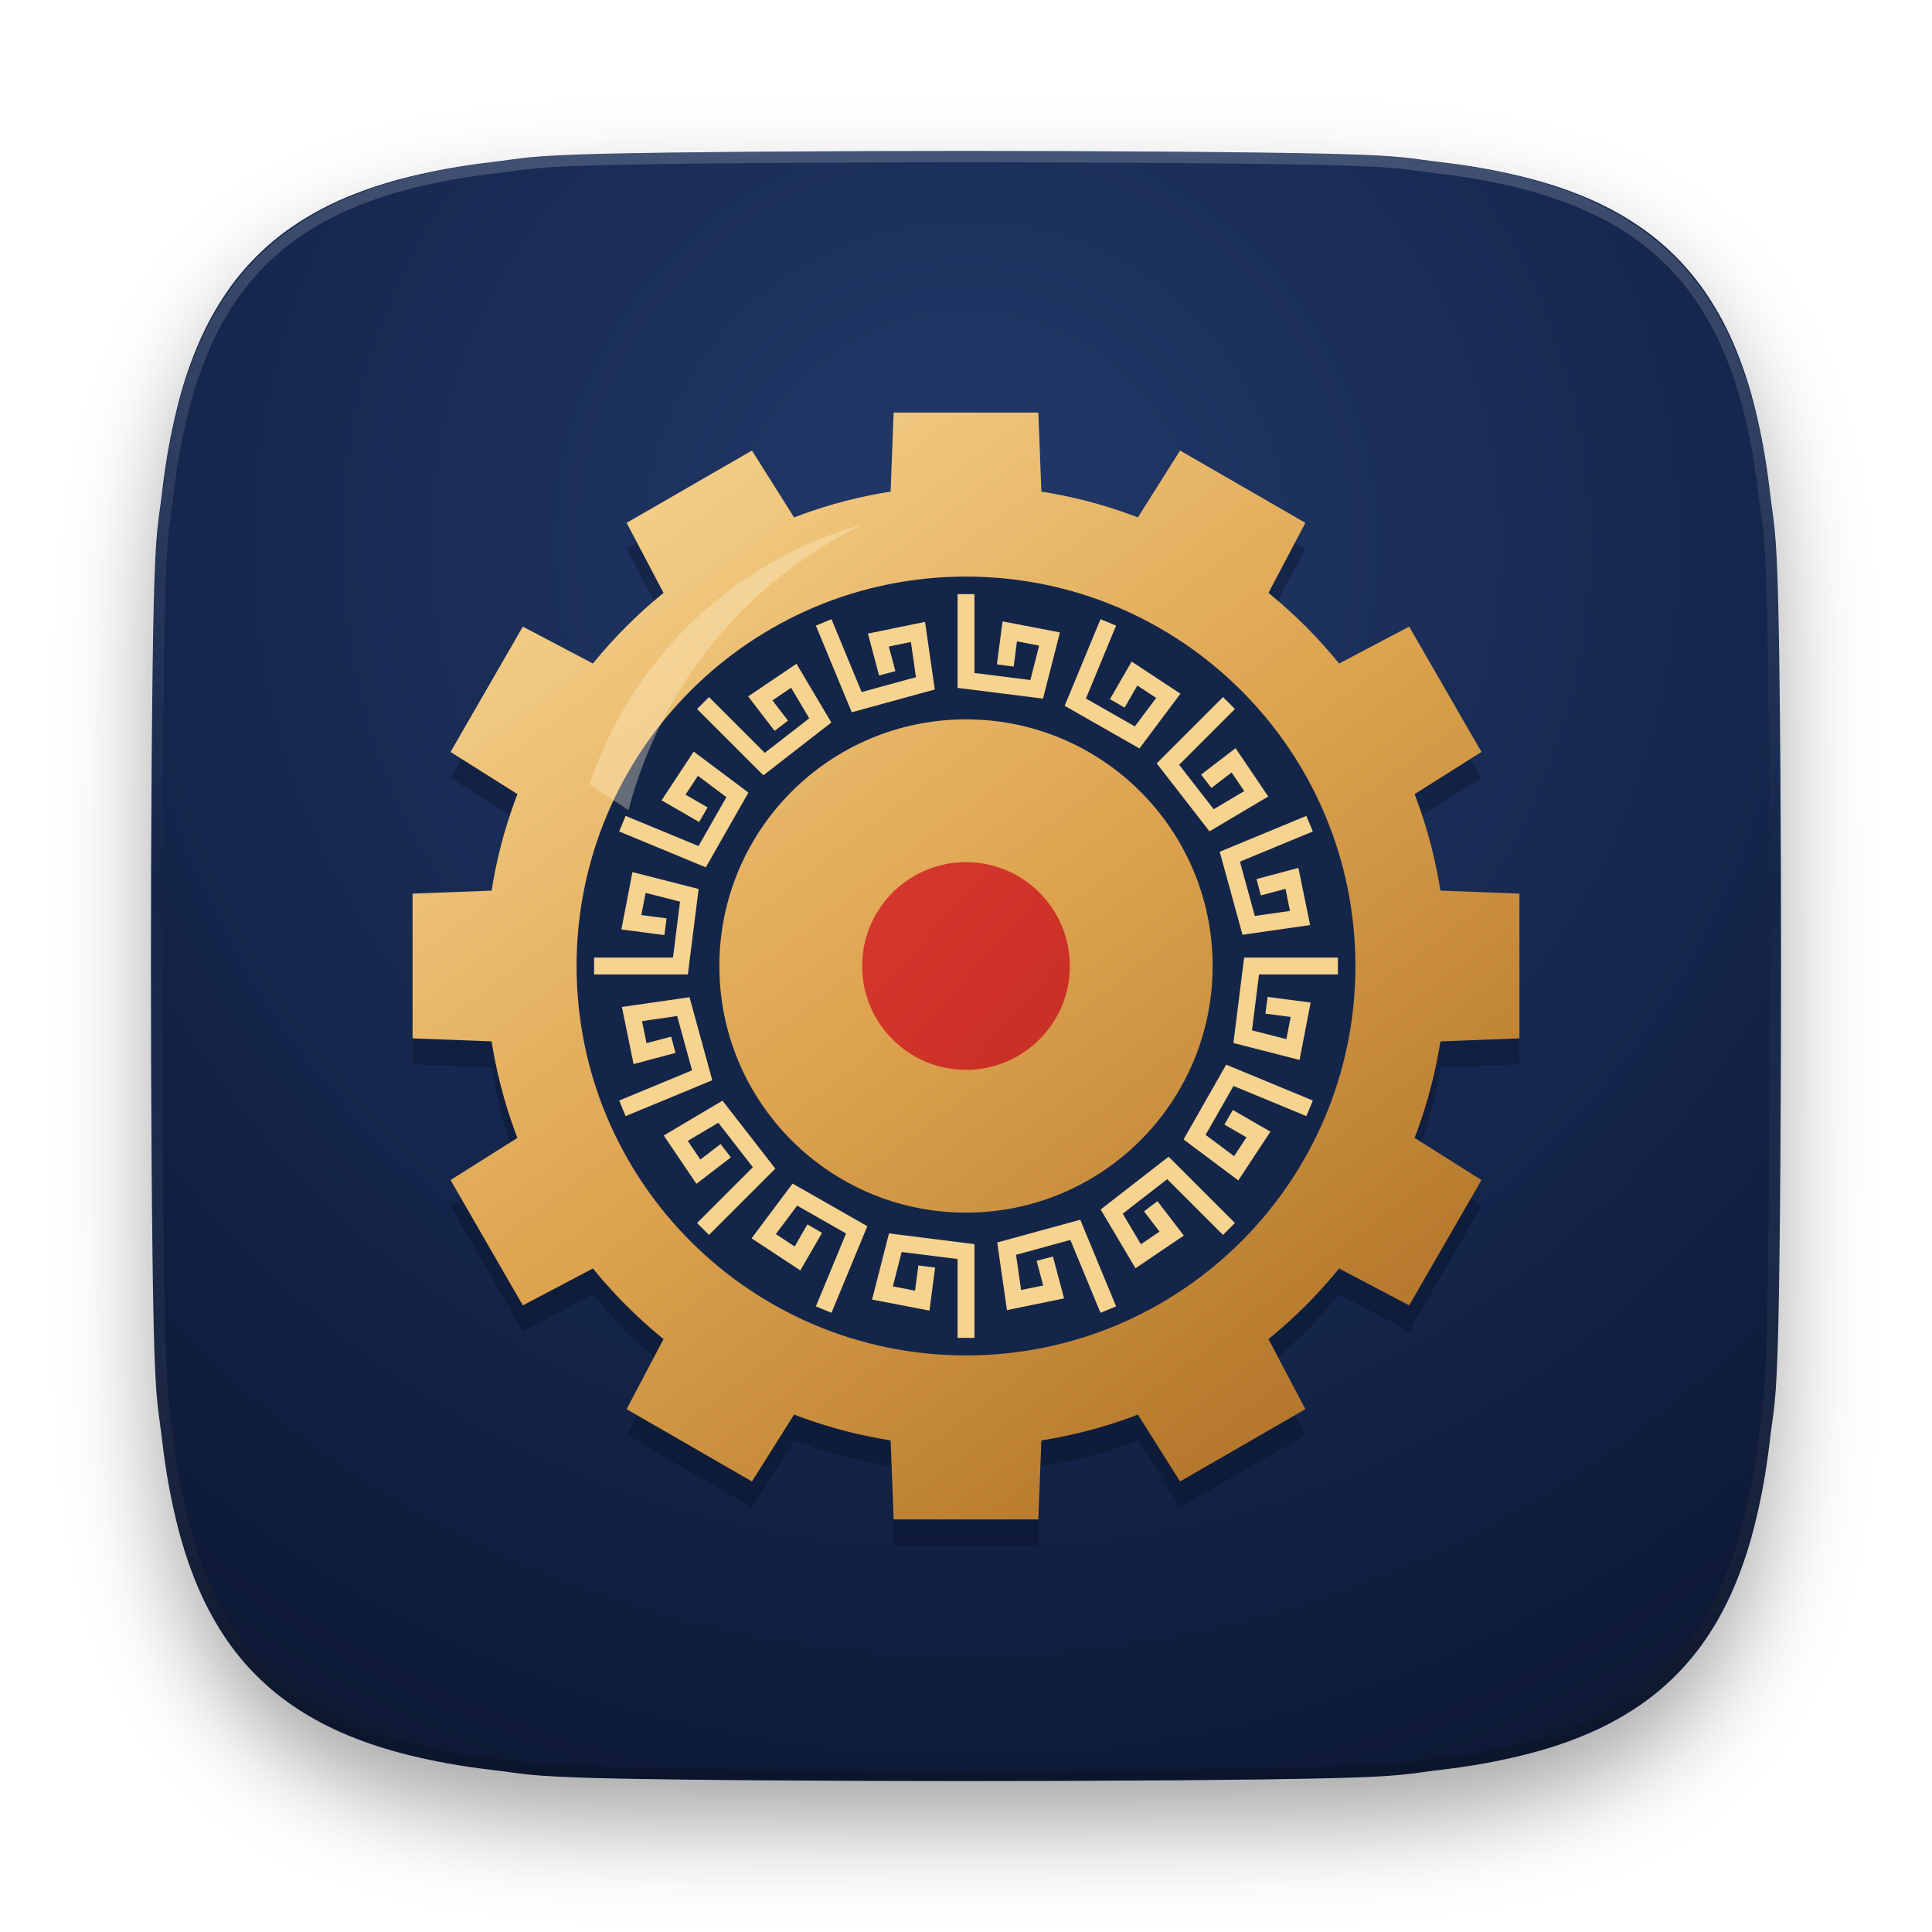
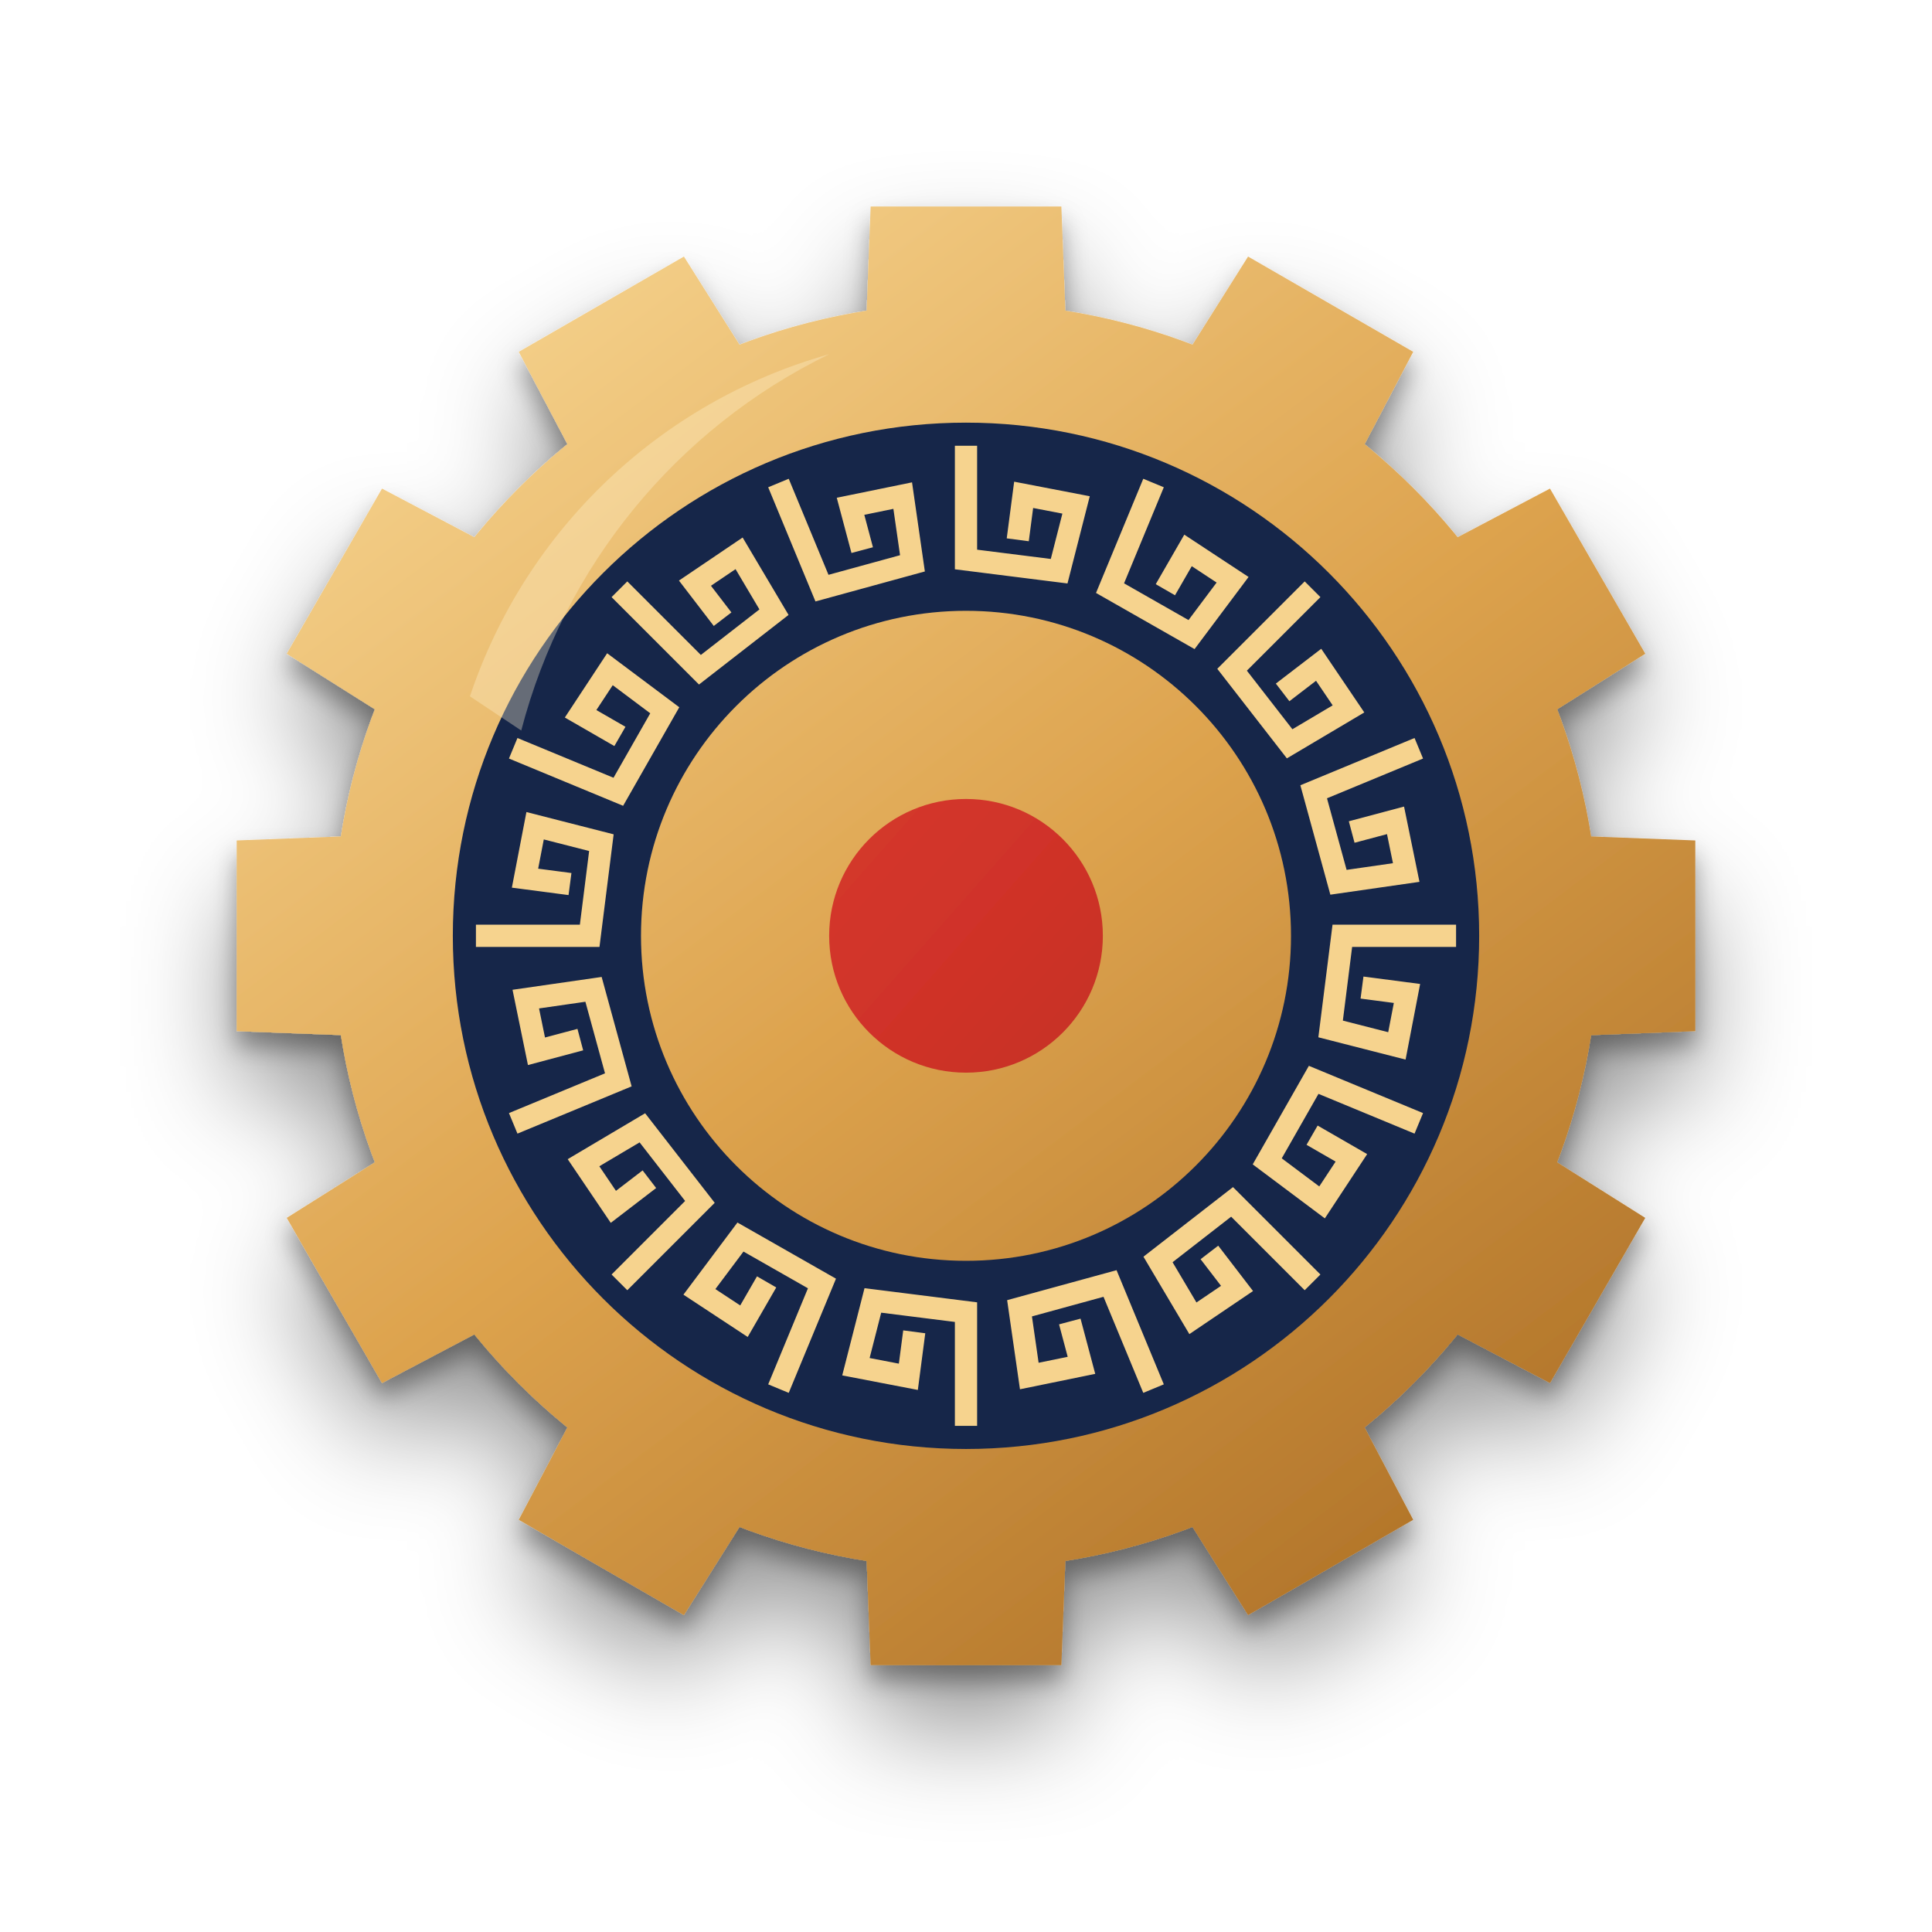
<svg xmlns="http://www.w3.org/2000/svg" viewBox="0 0 256 256" width="256" height="256">
  <defs>
    <linearGradient id="il-bronze" x1="58" y1="58" x2="188" y2="230" gradientUnits="userSpaceOnUse">
      <stop offset="0" stop-color="#F6D38E" />
      <stop offset="0.45" stop-color="#DDA34E" />
      <stop offset="1" stop-color="#A5671F" />
    </linearGradient>
    <linearGradient id="il-crest" x1="48" y1="34" x2="218" y2="184" gradientUnits="userSpaceOnUse">
      <stop offset="0" stop-color="#EE5442" />
      <stop offset="0.55" stop-color="#CF3228" />
      <stop offset="1" stop-color="#9E1F18" />
    </linearGradient>
-     <radialGradient id="il-navy" cx="128" cy="72" r="190" gradientUnits="userSpaceOnUse">
-       <stop offset="0" stop-color="#22396A" />
-       <stop offset="0.6" stop-color="#14254A" />
-       <stop offset="1" stop-color="#0B1630" />
-     </radialGradient>
-     <linearGradient id="il-rim" x1="0" y1="20" x2="0" y2="236" gradientUnits="userSpaceOnUse">
-       <stop offset="0" stop-color="#FFFFFF" stop-opacity="0.18" />
-       <stop offset="0.45" stop-color="#FFFFFF" stop-opacity="0" />
-       <stop offset="1" stop-color="#000000" stop-opacity="0.22" />
-     </linearGradient>
-     <filter id="il-shadow" x="-25%" y="-10%" width="150%" height="155%">
-       <feGaussianBlur in="SourceAlpha" stdDeviation="6" />
-       <feOffset dx="0" dy="6" />
-       <feComponentTransfer>
-         <feFuncA type="linear" slope="0.34" />
+     <filter id="il-drop" filterUnits="userSpaceOnUse" x="-20" y="-20" width="296" height="300">
+       <feGaussianBlur in="SourceAlpha" stdDeviation="7" result="b1" />
+       <feOffset in="b1" dy="8" result="o1" />
+       <feComponentTransfer in="o1" result="s1">
+         <feFuncA type="linear" slope="0.42" />
      </feComponentTransfer>
+       <feGaussianBlur in="SourceAlpha" stdDeviation="1.6" result="b2" />
+       <feOffset in="b2" dy="2" result="o2" />
+       <feComponentTransfer in="o2" result="s2">
+         <feFuncA type="linear" slope="0.35" />
+       </feComponentTransfer>
+       <feMerge>
+         <feMergeNode in="s1" />
+         <feMergeNode in="s2" />
+         <feMergeNode in="SourceGraphic" />
+       </feMerge>
    </filter>
-     <clipPath id="il-tile">
-       <path d="M236 128 C236 143.94 235.88 165.35 235.63 175.83 C235.38 186.31 235.01 186.61 234.51 190.9 C234.01 195.18 233.39 198.39 232.63 201.55 C231.87 204.7 230.99 207.35 229.96 209.85 C228.93 212.35 227.77 214.52 226.45 216.55 C225.13 218.58 223.67 220.37 222.02 222.02 C220.37 223.67 218.58 225.13 216.55 226.45 C214.52 227.77 212.35 228.93 209.85 229.96 C207.35 230.99 204.7 231.87 201.55 232.63 C198.39 233.39 195.18 234.01 190.9 234.51 C186.61 235.01 186.31 235.38 175.83 235.63 C165.35 235.88 143.94 236 128 236 C112.06 236 90.65 235.88 80.17 235.63 C69.69 235.38 69.39 235.01 65.1 234.51 C60.82 234.01 57.61 233.39 54.45 232.63 C51.3 231.87 48.65 230.99 46.15 229.96 C43.65 228.93 41.48 227.77 39.45 226.45 C37.42 225.13 35.63 223.67 33.98 222.02 C32.33 220.37 30.87 218.58 29.55 216.55 C28.23 214.52 27.07 212.35 26.04 209.85 C25.01 207.35 24.13 204.7 23.37 201.55 C22.61 198.39 21.99 195.18 21.49 190.9 C20.99 186.61 20.62 186.31 20.37 175.83 C20.12 165.35 20 143.94 20 128 C20 112.06 20.12 90.65 20.37 80.17 C20.62 69.69 20.99 69.39 21.49 65.1 C21.99 60.82 22.61 57.61 23.37 54.45 C24.13 51.3 25.01 48.65 26.04 46.15 C27.07 43.65 28.23 41.48 29.55 39.45 C30.87 37.42 32.33 35.63 33.98 33.98 C35.63 32.33 37.42 30.87 39.45 29.55 C41.48 28.23 43.65 27.07 46.15 26.04 C48.65 25.01 51.3 24.13 54.45 23.37 C57.61 22.61 60.82 21.99 65.1 21.49 C69.39 20.99 69.69 20.62 80.17 20.37 C90.65 20.12 112.06 20 128 20 C143.94 20 165.35 20.12 175.83 20.37 C186.31 20.62 186.61 20.99 190.9 21.49 C195.18 21.99 198.39 22.61 201.55 23.37 C204.7 24.13 207.35 25.01 209.85 26.04 C212.35 27.07 214.52 28.23 216.55 29.55 C218.58 30.87 220.37 32.33 222.02 33.98 C223.67 35.63 225.13 37.42 226.45 39.45 C227.77 41.48 228.93 43.65 229.96 46.15 C230.99 48.65 231.87 51.3 232.63 54.45 C233.39 57.61 234.01 60.82 234.51 65.1 C235.01 69.39 235.38 69.69 235.63 80.17 C235.88 90.65 236 112.06 236 128 Z" />
-     </clipPath>
  </defs>
-   <path fill="#0B1630" filter="url(#il-shadow)" d="M236 128 C236 143.94 235.88 165.35 235.63 175.83 C235.38 186.31 235.01 186.61 234.51 190.9 C234.01 195.18 233.39 198.39 232.63 201.55 C231.87 204.7 230.99 207.35 229.96 209.85 C228.93 212.35 227.77 214.52 226.45 216.55 C225.13 218.58 223.67 220.37 222.02 222.02 C220.37 223.67 218.58 225.13 216.55 226.45 C214.52 227.77 212.35 228.93 209.85 229.96 C207.35 230.99 204.7 231.87 201.55 232.63 C198.39 233.39 195.18 234.01 190.9 234.51 C186.61 235.01 186.31 235.38 175.83 235.63 C165.35 235.88 143.94 236 128 236 C112.06 236 90.65 235.88 80.17 235.63 C69.69 235.38 69.39 235.01 65.1 234.51 C60.82 234.01 57.61 233.39 54.45 232.63 C51.3 231.87 48.65 230.99 46.15 229.96 C43.65 228.93 41.48 227.77 39.45 226.45 C37.42 225.13 35.63 223.67 33.98 222.02 C32.33 220.37 30.87 218.58 29.55 216.55 C28.23 214.52 27.07 212.35 26.04 209.85 C25.01 207.35 24.13 204.7 23.37 201.55 C22.61 198.39 21.99 195.18 21.49 190.9 C20.99 186.61 20.62 186.31 20.37 175.83 C20.12 165.35 20 143.94 20 128 C20 112.06 20.12 90.65 20.37 80.17 C20.62 69.69 20.99 69.39 21.49 65.1 C21.99 60.82 22.61 57.61 23.37 54.45 C24.13 51.3 25.01 48.65 26.04 46.15 C27.07 43.65 28.23 41.48 29.55 39.45 C30.87 37.42 32.33 35.63 33.98 33.98 C35.63 32.33 37.42 30.87 39.45 29.55 C41.48 28.23 43.65 27.07 46.15 26.04 C48.65 25.01 51.3 24.13 54.45 23.37 C57.61 22.61 60.82 21.99 65.1 21.49 C69.39 20.99 69.69 20.62 80.17 20.37 C90.65 20.12 112.06 20 128 20 C143.94 20 165.35 20.12 175.83 20.37 C186.31 20.62 186.61 20.99 190.9 21.49 C195.18 21.99 198.39 22.61 201.55 23.37 C204.7 24.13 207.35 25.01 209.85 26.04 C212.35 27.07 214.52 28.23 216.55 29.55 C218.58 30.87 220.37 32.33 222.02 33.98 C223.67 35.63 225.13 37.42 226.45 39.45 C227.77 41.48 228.93 43.65 229.96 46.15 C230.99 48.65 231.87 51.3 232.63 54.45 C233.39 57.61 234.01 60.82 234.51 65.1 C235.01 69.39 235.38 69.69 235.63 80.17 C235.88 90.65 236 112.06 236 128 Z" />
-   <path fill="url(#il-navy)" d="M236 128 C236 143.94 235.88 165.35 235.63 175.83 C235.38 186.31 235.01 186.61 234.51 190.9 C234.01 195.18 233.39 198.39 232.63 201.55 C231.87 204.7 230.99 207.35 229.96 209.85 C228.93 212.35 227.77 214.52 226.45 216.55 C225.13 218.58 223.67 220.37 222.02 222.02 C220.37 223.67 218.58 225.13 216.55 226.45 C214.52 227.77 212.35 228.93 209.85 229.96 C207.35 230.99 204.7 231.87 201.55 232.63 C198.39 233.39 195.18 234.01 190.9 234.51 C186.61 235.01 186.31 235.38 175.83 235.63 C165.35 235.88 143.94 236 128 236 C112.06 236 90.65 235.88 80.17 235.63 C69.69 235.38 69.39 235.01 65.1 234.51 C60.82 234.01 57.61 233.39 54.45 232.63 C51.3 231.87 48.65 230.99 46.15 229.96 C43.65 228.93 41.48 227.77 39.45 226.45 C37.42 225.13 35.63 223.67 33.98 222.02 C32.33 220.37 30.87 218.58 29.55 216.55 C28.23 214.52 27.07 212.35 26.04 209.85 C25.01 207.35 24.13 204.7 23.37 201.55 C22.61 198.39 21.99 195.18 21.49 190.9 C20.99 186.61 20.62 186.31 20.37 175.83 C20.12 165.35 20 143.94 20 128 C20 112.06 20.12 90.65 20.37 80.17 C20.62 69.69 20.99 69.39 21.49 65.1 C21.99 60.82 22.61 57.61 23.37 54.45 C24.13 51.3 25.01 48.65 26.04 46.15 C27.07 43.65 28.23 41.48 29.55 39.45 C30.87 37.42 32.33 35.63 33.98 33.98 C35.63 32.33 37.42 30.87 39.45 29.55 C41.48 28.23 43.65 27.07 46.15 26.04 C48.65 25.01 51.3 24.13 54.45 23.37 C57.61 22.61 60.82 21.99 65.1 21.49 C69.39 20.99 69.69 20.62 80.17 20.37 C90.65 20.12 112.06 20 128 20 C143.94 20 165.35 20.12 175.83 20.37 C186.31 20.62 186.61 20.99 190.9 21.49 C195.18 21.99 198.39 22.61 201.55 23.37 C204.7 24.13 207.35 25.01 209.85 26.04 C212.35 27.07 214.52 28.23 216.55 29.55 C218.58 30.87 220.37 32.33 222.02 33.98 C223.67 35.63 225.13 37.42 226.45 39.45 C227.77 41.48 228.93 43.65 229.96 46.15 C230.99 48.65 231.87 51.3 232.63 54.45 C233.39 57.61 234.01 60.82 234.51 65.1 C235.01 69.39 235.38 69.69 235.63 80.17 C235.88 90.65 236 112.06 236 128 Z" />
-   <path fill="none" stroke="url(#il-rim)" stroke-width="1.5" d="M235.25 128 C235.25 143.83 235.13 165.09 234.88 175.5 C234.64 185.91 234.27 186.2 233.77 190.46 C233.28 194.72 232.66 197.9 231.91 201.04 C231.15 204.17 230.28 206.8 229.25 209.28 C228.23 211.76 227.08 213.92 225.77 215.94 C224.45 217.95 223 219.73 221.37 221.37 C219.73 223 217.95 224.45 215.94 225.77 C213.92 227.08 211.76 228.23 209.28 229.25 C206.8 230.28 204.17 231.15 201.04 231.91 C197.9 232.66 194.72 233.28 190.46 233.77 C186.2 234.27 185.91 234.64 175.5 234.88 C165.09 235.13 143.83 235.25 128 235.25 C112.17 235.25 90.91 235.13 80.5 234.88 C70.09 234.64 69.8 234.27 65.54 233.77 C61.28 233.28 58.1 232.66 54.96 231.91 C51.83 231.15 49.2 230.28 46.72 229.25 C44.24 228.23 42.08 227.08 40.06 225.77 C38.05 224.45 36.27 223 34.63 221.37 C33 219.73 31.55 217.95 30.23 215.94 C28.92 213.92 27.77 211.76 26.75 209.28 C25.72 206.8 24.85 204.17 24.09 201.04 C23.34 197.9 22.72 194.72 22.23 190.46 C21.73 186.2 21.36 185.91 21.12 175.5 C20.87 165.09 20.75 143.83 20.75 128 C20.75 112.17 20.87 90.91 21.12 80.5 C21.36 70.09 21.73 69.8 22.23 65.54 C22.72 61.28 23.34 58.1 24.09 54.96 C24.85 51.83 25.72 49.2 26.75 46.72 C27.77 44.24 28.92 42.08 30.23 40.06 C31.55 38.05 33 36.27 34.63 34.63 C36.27 33 38.05 31.55 40.06 30.23 C42.08 28.92 44.24 27.77 46.72 26.75 C49.2 25.72 51.83 24.85 54.96 24.09 C58.1 23.34 61.28 22.72 65.54 22.23 C69.8 21.73 70.09 21.36 80.5 21.12 C90.91 20.87 112.17 20.75 128 20.75 C143.83 20.75 165.09 20.87 175.5 21.12 C185.91 21.36 186.2 21.73 190.46 22.23 C194.72 22.72 197.9 23.34 201.04 24.09 C204.17 24.85 206.8 25.72 209.28 26.75 C211.76 27.77 213.92 28.92 215.94 30.23 C217.95 31.55 219.73 33 221.37 34.63 C223 36.27 224.45 38.05 225.77 40.06 C227.08 42.08 228.23 44.24 229.25 46.72 C230.28 49.2 231.15 51.83 231.91 54.96 C232.66 58.1 233.28 61.28 233.77 65.54 C234.27 69.8 234.64 70.09 234.88 80.5 C235.13 90.91 235.25 112.17 235.25 128 Z" />
-   <g clip-path="url(#il-tile)">
-     <g transform="translate(128 128) scale(0.86) translate(-128 -128)">
-       <g fill="#040A1A" opacity="0.3" transform="translate(0 4)">
-         <path d="M 116.23 59.00 L 116.85 42.73 L 139.15 42.73 L 139.77 59.00 Z M 152.30 62.35 L 160.98 48.58 L 180.29 59.72 L 172.70 74.13 Z M 181.87 83.30 L 196.28 75.71 L 207.42 95.02 L 193.65 103.70 Z M 197.00 116.23 L 213.27 116.85 L 213.27 139.15 L 197.00 139.77 Z M 193.65 152.30 L 207.42 160.98 L 196.28 180.29 L 181.87 172.70 Z M 172.70 181.87 L 180.29 196.28 L 160.98 207.42 L 152.30 193.65 Z M 139.77 197.00 L 139.15 213.27 L 116.85 213.27 L 116.23 197.00 Z M 103.70 193.65 L 95.02 207.42 L 75.71 196.28 L 83.30 181.87 Z M 74.13 172.70 L 59.72 180.29 L 48.58 160.98 L 62.35 152.30 Z M 59.00 139.77 L 42.73 139.15 L 42.73 116.85 L 59.00 116.23 Z M 62.35 103.70 L 48.58 95.02 L 59.72 75.71 L 74.13 83.30 Z M 83.30 74.13 L 75.71 59.72 L 95.02 48.58 L 103.70 62.35 Z " />
-         <circle cx="128" cy="128" r="74" />
-       </g>
+   <g filter="url(#il-drop)">
+     <g transform="translate(128 124) scale(1.1333) translate(-128.00 -128.00)">
      <path fill="url(#il-bronze)" d="M 116.23 59.00 L 116.85 42.73 L 139.15 42.73 L 139.77 59.00 Z M 152.30 62.35 L 160.98 48.58 L 180.29 59.72 L 172.70 74.13 Z M 181.87 83.30 L 196.28 75.71 L 207.42 95.02 L 193.65 103.70 Z M 197.00 116.23 L 213.27 116.85 L 213.27 139.15 L 197.00 139.77 Z M 193.65 152.30 L 207.42 160.98 L 196.28 180.29 L 181.87 172.70 Z M 172.70 181.87 L 180.29 196.28 L 160.98 207.42 L 152.30 193.65 Z M 139.77 197.00 L 139.15 213.27 L 116.85 213.27 L 116.23 197.00 Z M 103.70 193.65 L 95.02 207.42 L 75.71 196.28 L 83.30 181.87 Z M 74.13 172.70 L 59.72 180.29 L 48.58 160.98 L 62.35 152.30 Z M 59.00 139.77 L 42.73 139.15 L 42.73 116.85 L 59.00 116.23 Z M 62.35 103.70 L 48.58 95.02 L 59.72 75.71 L 74.13 83.30 Z M 83.30 74.13 L 75.71 59.72 L 95.02 48.58 L 103.70 62.35 Z " />
      <circle cx="128" cy="128" r="74" fill="url(#il-bronze)" />
      <circle cx="128" cy="128" r="60" fill="#14254A" />
      <path fill="none" stroke="#F6D38E" stroke-width="2.6" stroke-linecap="square" stroke-linejoin="miter" d="M 128.00 72.00 L 128.00 84.00 L 138.89 85.37 L 140.87 77.62 L 134.74 76.44 L 134.22 80.41 M 149.43 76.26 L 144.84 87.35 L 154.37 92.78 L 159.17 86.37 L 153.96 82.94 L 151.96 86.41 M 167.60 88.40 L 159.11 96.89 L 165.84 105.55 L 172.72 101.47 L 169.23 96.31 L 166.05 98.75 M 179.74 106.57 L 168.65 111.16 L 171.55 121.74 L 179.47 120.60 L 178.22 114.50 L 174.35 115.53 M 184.00 128.00 L 172.00 128.00 L 170.63 138.89 L 178.38 140.87 L 179.56 134.74 L 175.59 134.22 M 179.74 149.43 L 168.65 144.84 L 163.22 154.37 L 169.63 159.17 L 173.06 153.96 L 169.59 151.96 M 167.60 167.60 L 159.11 159.11 L 150.45 165.84 L 154.53 172.72 L 159.69 169.23 L 157.25 166.05 M 149.43 179.74 L 144.84 168.65 L 134.26 171.55 L 135.40 179.47 L 141.50 178.22 L 140.47 174.35 M 128.00 184.00 L 128.00 172.00 L 117.11 170.63 L 115.13 178.38 L 121.26 179.56 L 121.78 175.59 M 106.57 179.74 L 111.16 168.65 L 101.63 163.22 L 96.83 169.63 L 102.04 173.06 L 104.04 169.59 M 88.40 167.60 L 96.89 159.11 L 90.16 150.45 L 83.28 154.53 L 86.77 159.69 L 89.95 157.25 M 76.26 149.43 L 87.35 144.84 L 84.45 134.26 L 76.53 135.40 L 77.78 141.50 L 81.65 140.47 M 72.00 128.00 L 84.00 128.00 L 85.37 117.11 L 77.62 115.13 L 76.44 121.26 L 80.41 121.78 M 76.26 106.57 L 87.35 111.16 L 92.78 101.63 L 86.37 96.83 L 82.94 102.04 L 86.41 104.04 M 88.40 88.40 L 96.89 96.89 L 105.55 90.16 L 101.47 83.28 L 96.31 86.77 L 98.75 89.95 M 106.57 76.26 L 111.16 87.35 L 121.74 84.45 L 120.60 76.53 L 114.50 77.78 L 115.53 81.65 " />
      <circle cx="128" cy="128" r="38" fill="url(#il-bronze)" />
      <circle cx="128" cy="128" r="16" fill="url(#il-crest)" />
      <path fill="#FFF1CC" opacity="0.35" d="M70 100 A62 62 0 0 1 112 60 A68 68 0 0 0 76 104 Z" />
    </g>
  </g>
</svg>
